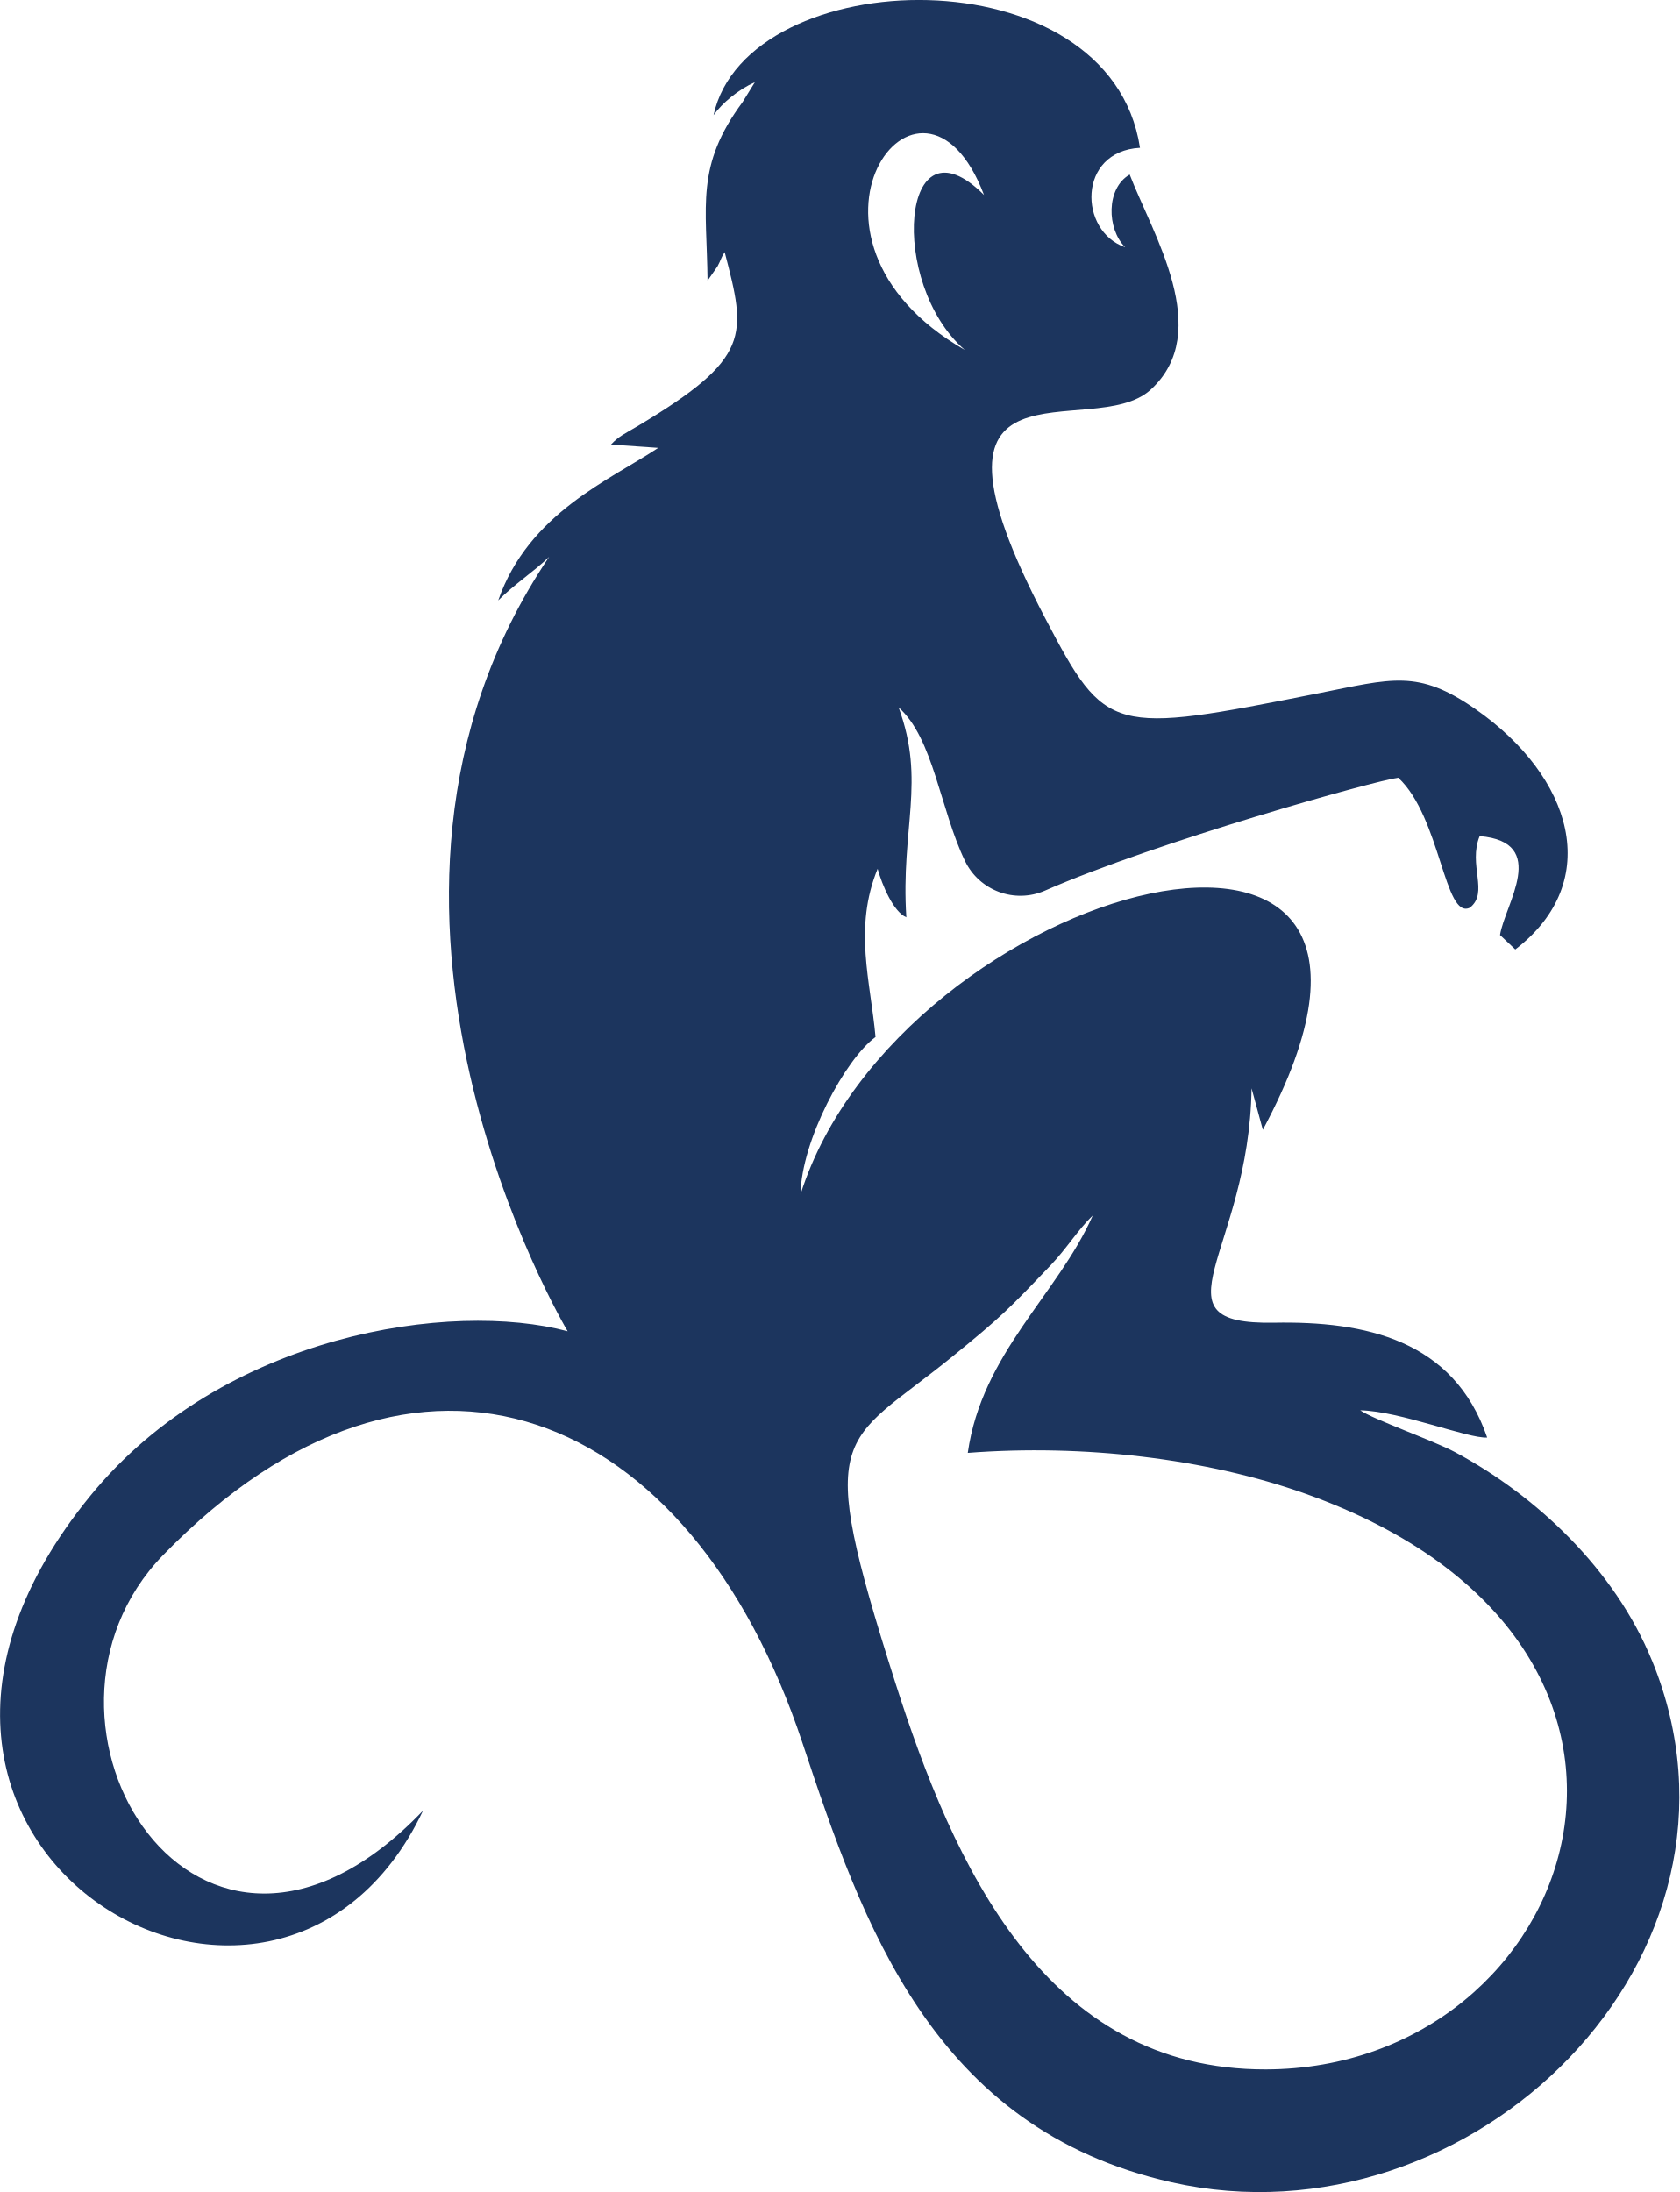
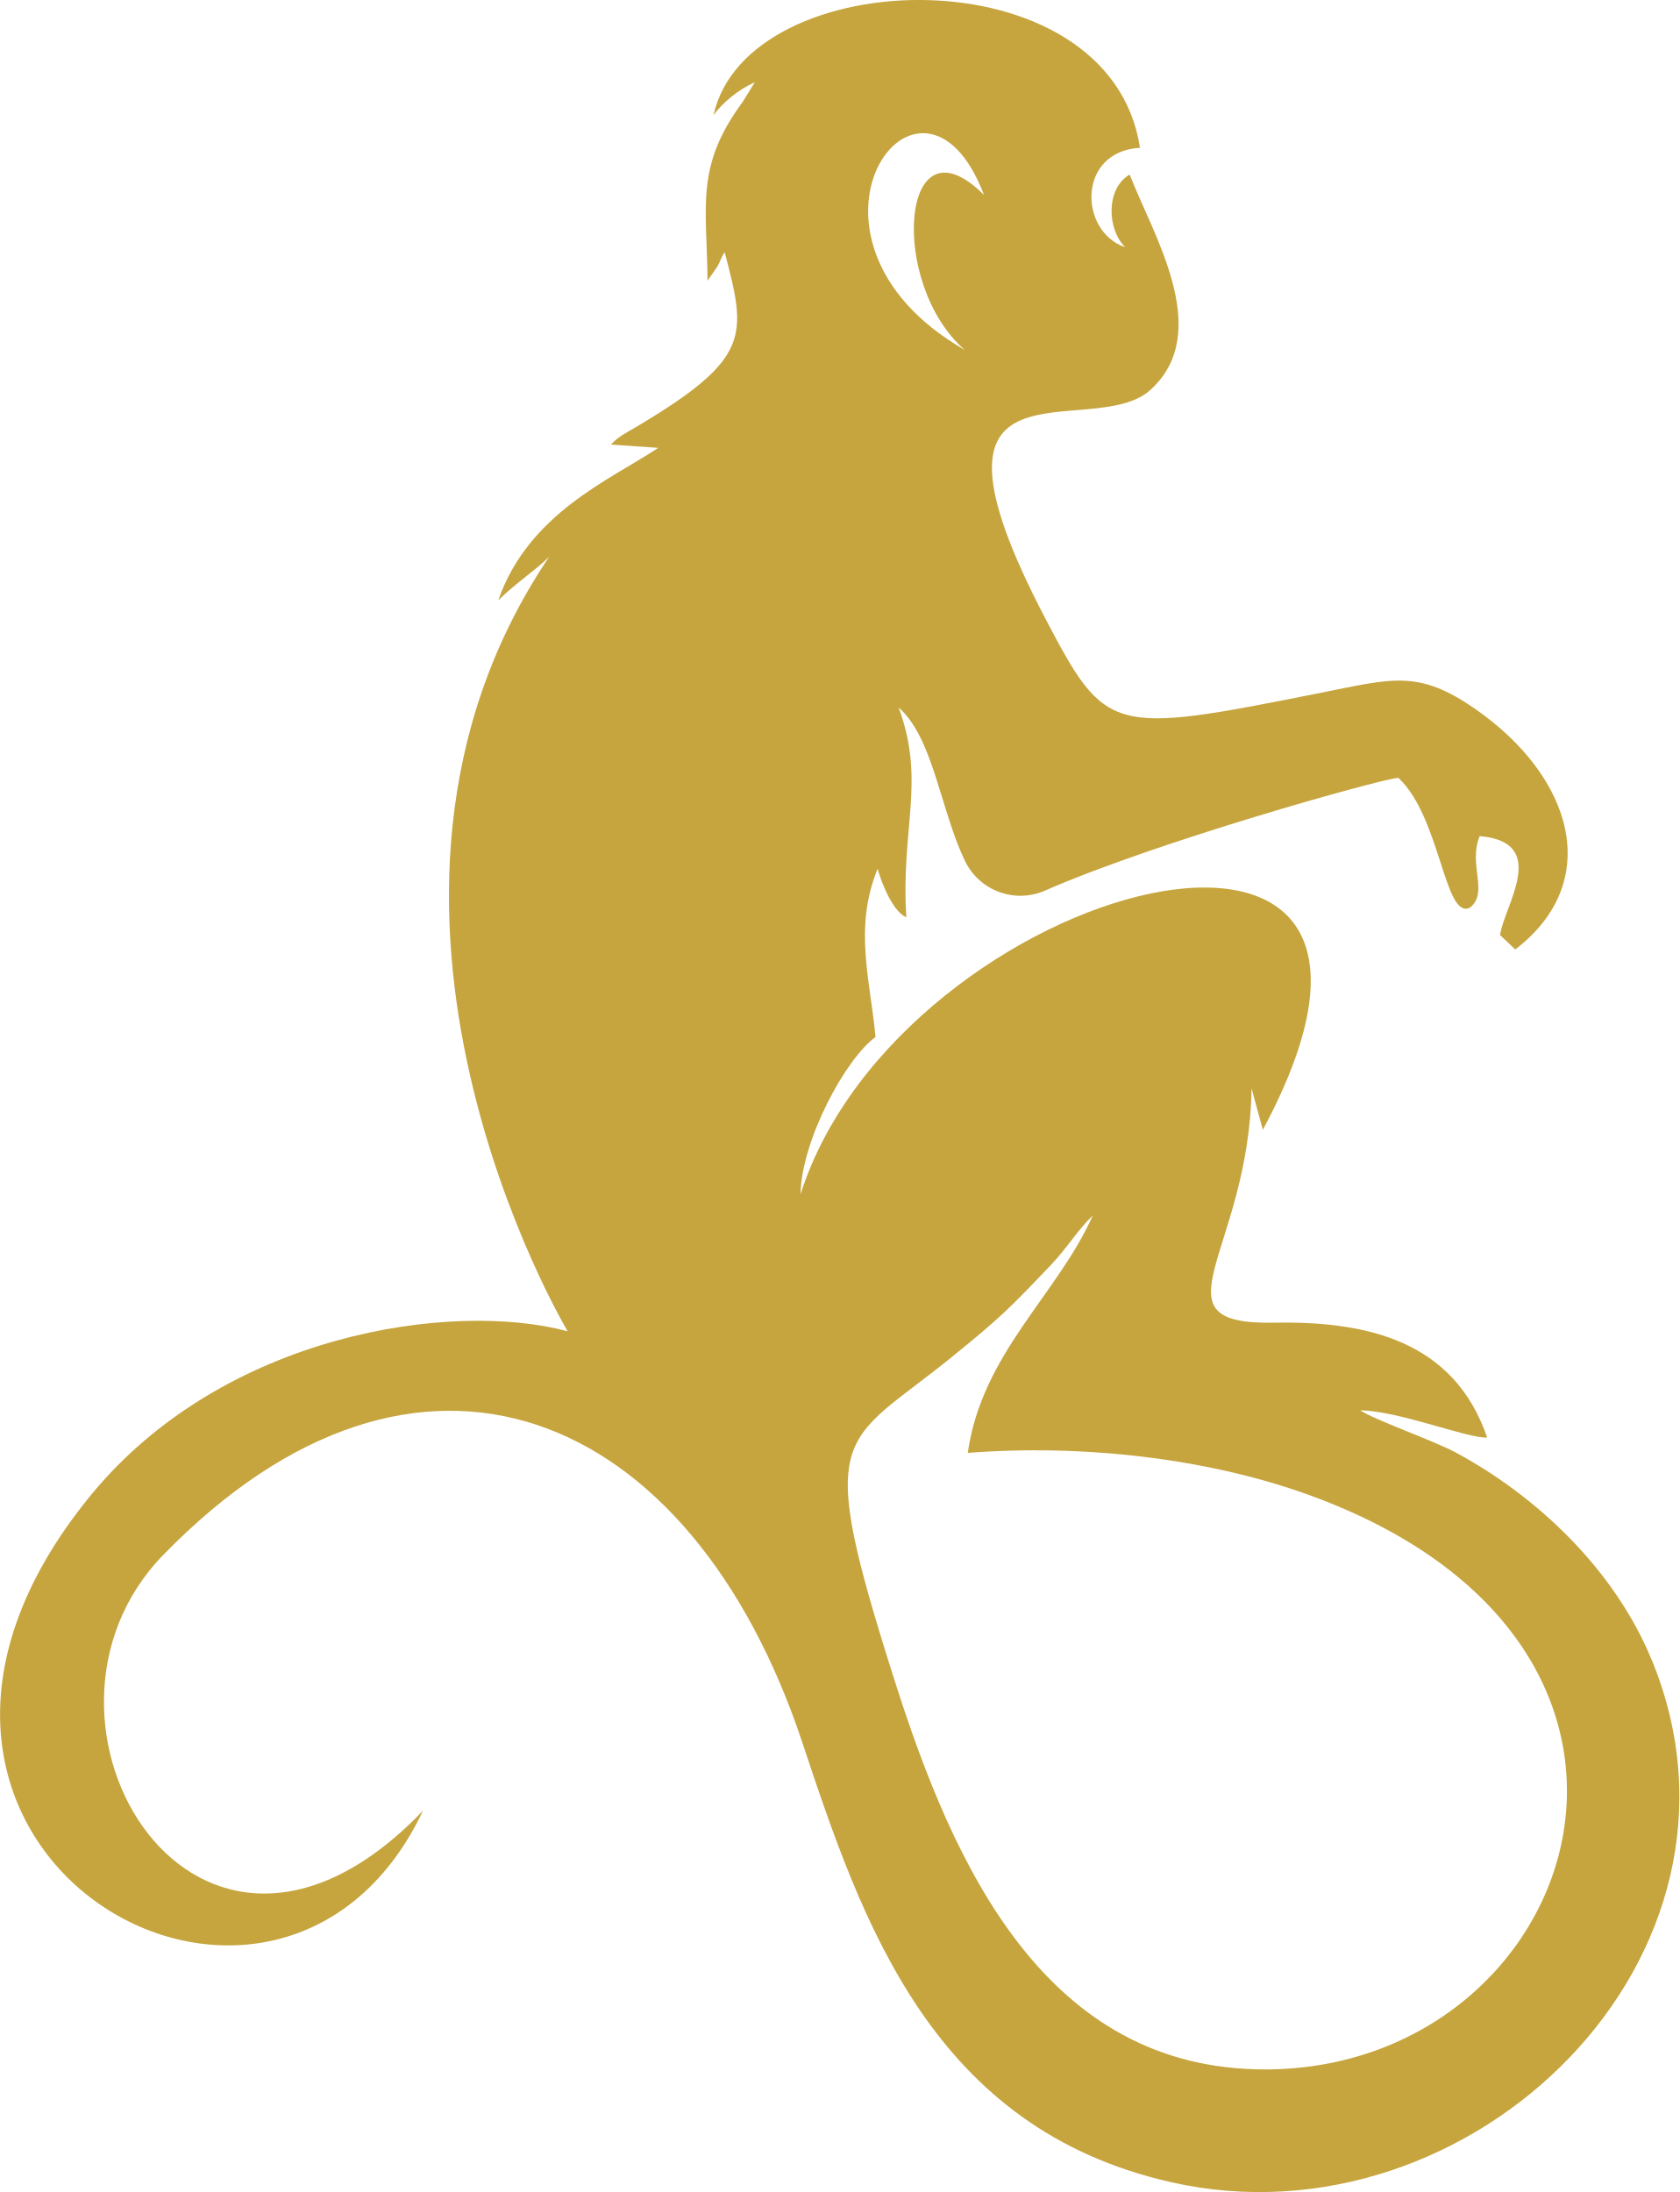
<svg xmlns="http://www.w3.org/2000/svg" id="Layer_1" data-name="Layer 1" viewBox="0 0 456.17 595.46">
  <defs>
    <style>
      .cls-1 {
-         fill: #1c355e;
+         fill: #c6a53e;
        fill-rule: evenodd;
      }
    </style>
  </defs>
  <path class="cls-1" d="M448.73,451.05c-10.12-24.72-31.34-44.71-53.45-56.56-5.84-3.13-22.42-8.98-25.79-11.38,10.69.19,29.28,7.71,34.49,7.4-9.1-26.63-33.27-31.65-57.84-31.2-34.24.62-6.83-19-6.16-63.66l3.06,11.26c58.71-109.43-98.63-67.49-125.59,17.55.24-14.7,12.26-36.88,20.38-42.75-1.35-15.14-6.03-29.58.57-45.7,1.21,4.39,4.28,11.69,7.8,13.18-1.56-24.15,5.34-36.95-2.1-57.01,9.46,8.33,11.3,27.76,18.04,41.72,3.91,8.09,13.52,11.63,21.74,8.03,30.38-13.31,89.96-29.96,95.94-30.66,11.54,10.72,12.51,38.63,19.45,35.31,5.26-4.1-.55-11.61,2.67-19.45,19.07,1.63,6.78,18.65,5.53,26.87l4.15,3.92c24.18-18.56,15.5-46.97-10.84-65.3-15.65-10.89-22.61-8.26-42.84-4.25-56.12,11.15-57.49,11.14-73.97-20.34-39.58-75.58,12.58-47.53,28.59-62.16,17.26-15.77.52-42.31-5.69-58.45-6.46,3.71-6.24,14.77-1.22,19.74-12.61-4.27-13.08-26.05,4.02-27.01-8.16-53.53-106.74-50.51-115.84-8.86h0c2.39-3.35,6.75-6.97,11.22-8.96l-3.32,5.38c-12.89,17.41-9.74,28.02-9.53,48.54l2.7-3.89c1.08-2,.77-2,1.95-3.87,5.94,22.68,7.32,28.77-23.69,47.29-3.09,1.85-5.1,2.69-7.19,4.99l12.84.89c-13.02,8.67-35.24,17.74-43.47,41.45,4.47-4.5,9.51-7.67,13.83-11.84-64.04,94.94,5.03,210.37,5.03,210.37-31.34-8.41-93.52.47-129.66,44.69-77.69,95.05,50.51,169.68,90.37,85.54-61.39,64.08-114.37-24.41-70.59-69.44,69.22-71.18,143.36-40.19,173.66,51.03,16.33,49.13,35.32,104.74,100.28,119.37,81.35,18.32,163.38-61.43,130.49-141.76ZM267.3,52.96c-22.63-22.62-26.04,24.06-5.23,42.1-53.19-30.56-11.88-87.15,5.23-42.1ZM343.89,562.16c-59.98.16-84.86-55.4-100.75-105.26-22.2-69.68-14.73-63.78,15.52-88.35,13.28-10.78,15.45-13.01,26.76-24.86,4.4-4.61,7.51-9.79,11.42-13.5-9.56,21.53-30.12,37.45-33.95,64.49,31.25-2.43,64.86,1.49,91.9,11.15,114.88,41.05,74.5,156.1-10.9,156.33Z" />
</svg>
